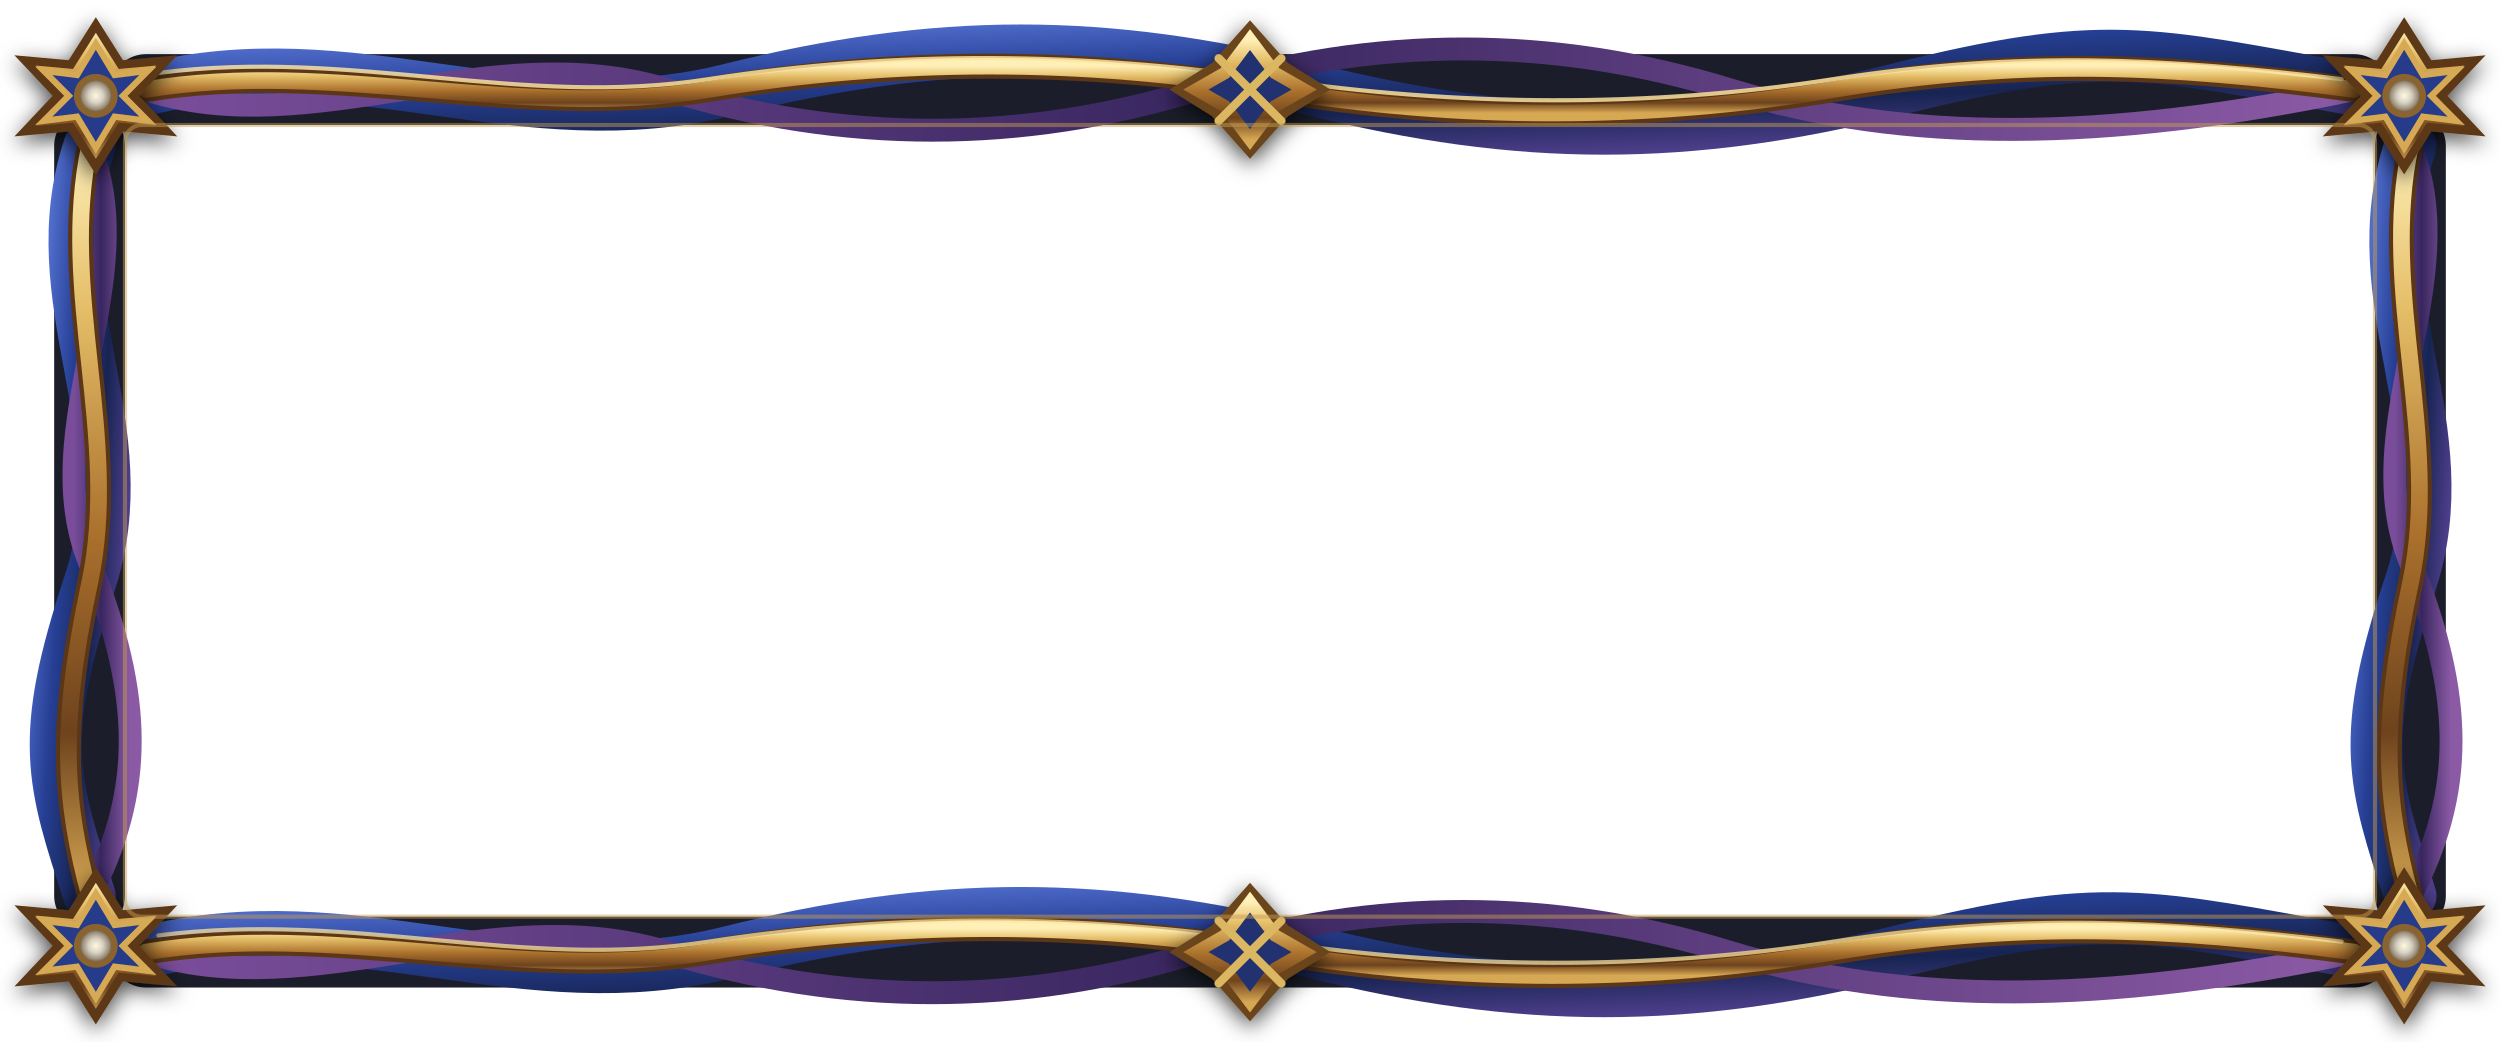
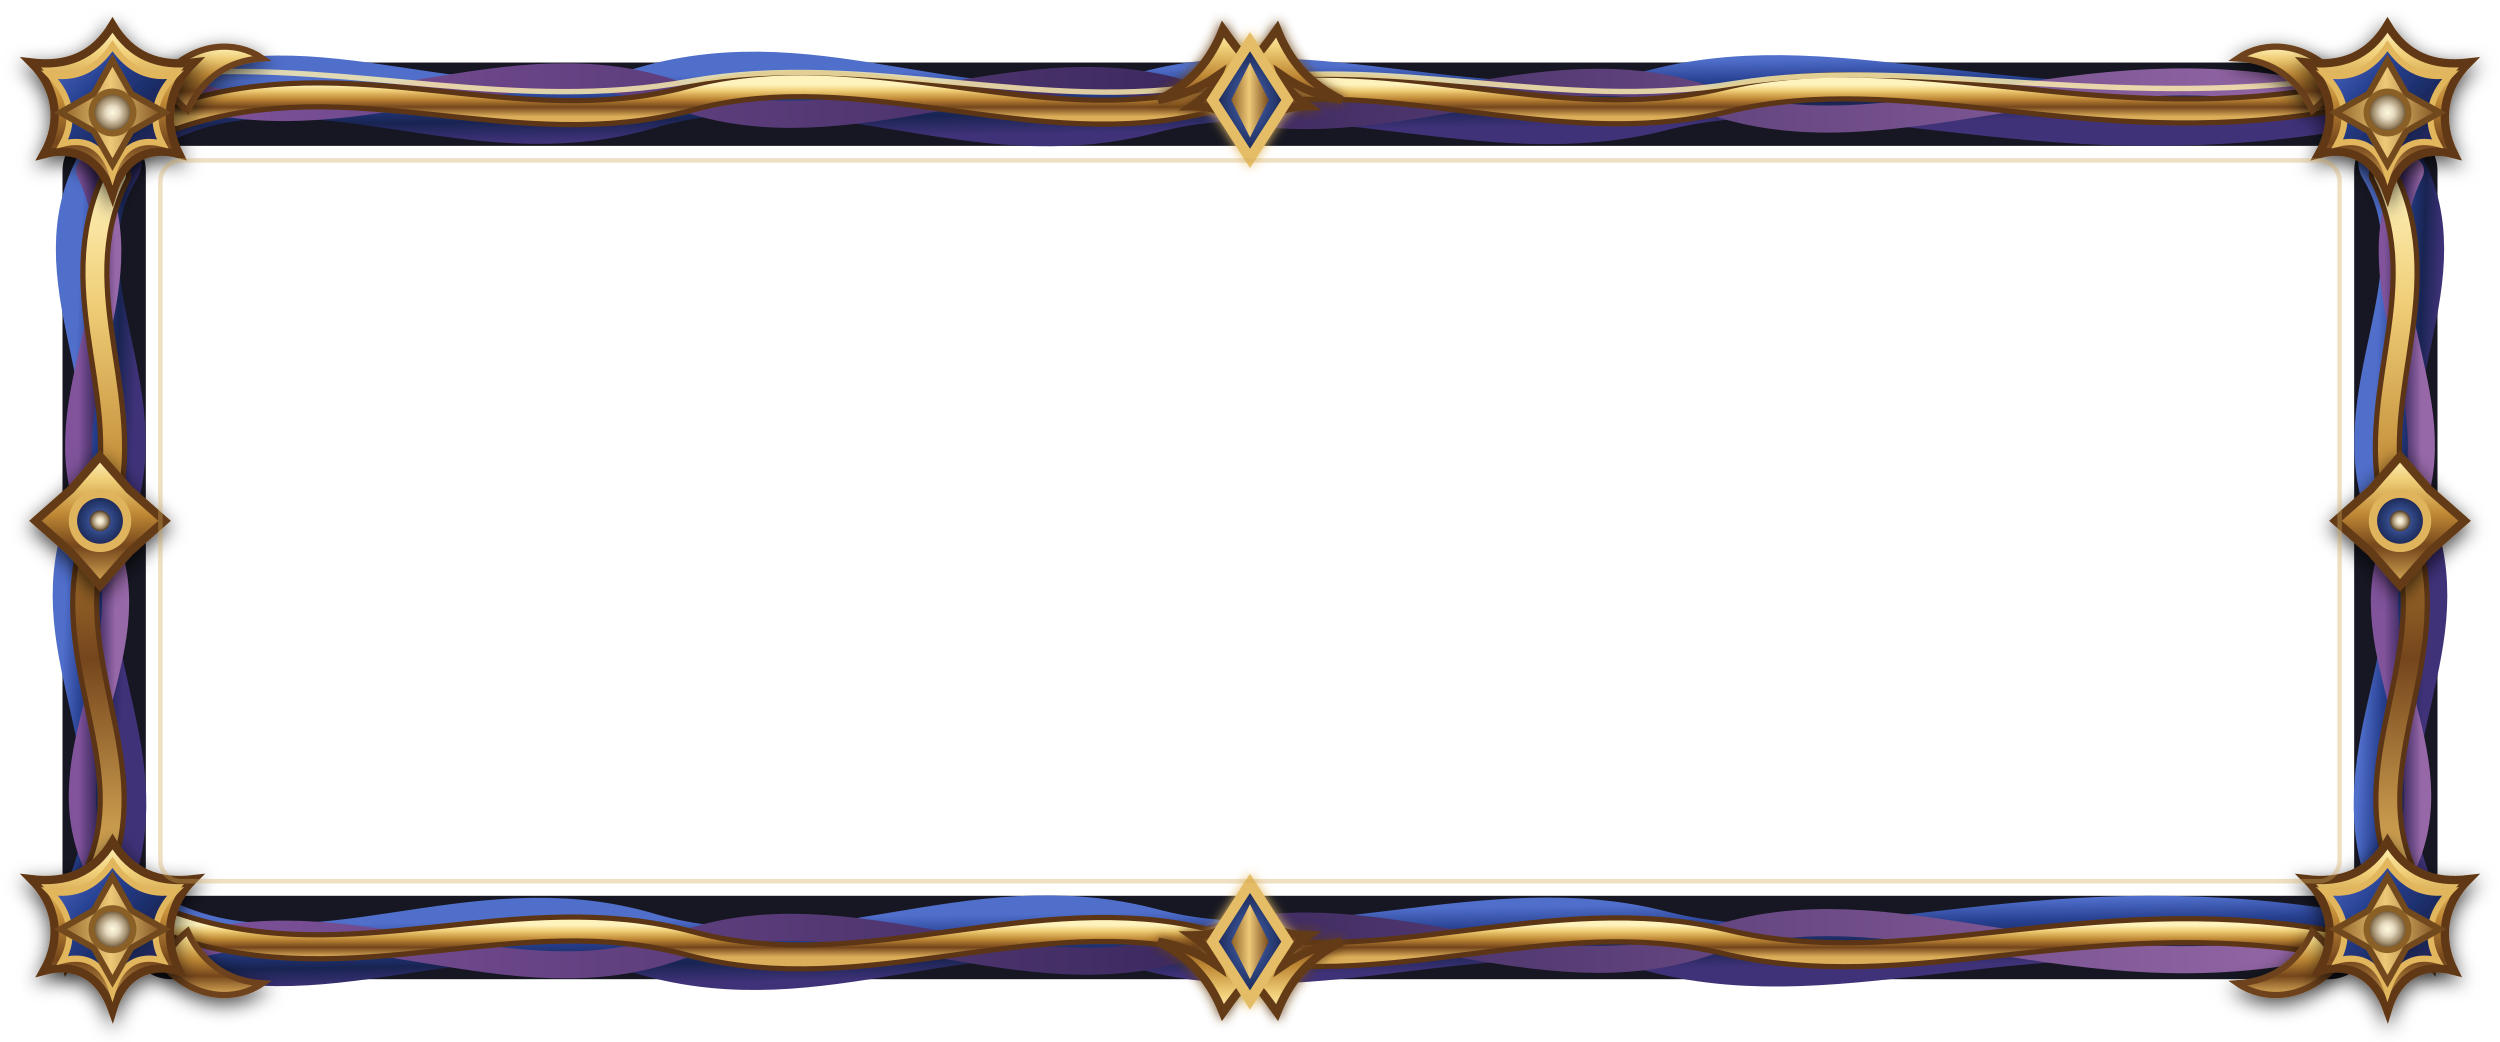
<svg xmlns="http://www.w3.org/2000/svg" viewBox="0 0 1200 500" fill="none">
  <defs>
    <linearGradient id="gold" x1="0" y1="0" x2="0" y2="1">
-       <stop offset="0" stop-color="#fff0b8" />
-       <stop offset="0.22" stop-color="#e4bd67" />
-       <stop offset="0.52" stop-color="#aa702c" />
-       <stop offset="0.78" stop-color="#6e431d" />
-       <stop offset="1" stop-color="#d7a853" />
+       <stop offset="0" stop-color="#fff3bd" />
+       <stop offset="0.18" stop-color="#f0cf78" />
+       <stop offset="0.44" stop-color="#c18a36" />
+       <stop offset="0.7" stop-color="#75461c" />
+       <stop offset="1" stop-color="#dcae59" />
    </linearGradient>
-     <linearGradient id="blue" x1="0" y1="0" x2="1" y2="1">
-       <stop offset="0" stop-color="#506dcc" />
-       <stop offset="0.32" stop-color="#263f94" />
-       <stop offset="0.68" stop-color="#172452" />
-       <stop offset="1" stop-color="#4f3f8d" />
+     <linearGradient id="goldSoft" x1="0" y1="0" x2="1" y2="0">
+       <stop offset="0" stop-color="#8f6126" />
+       <stop offset="0.48" stop-color="#edc978" />
+       <stop offset="1" stop-color="#7b4c1d" />
+     </linearGradient>
+     <linearGradient id="indigo" x1="0" y1="0" x2="1" y2="1">
+       <stop offset="0" stop-color="#506fcb" />
+       <stop offset="0.34" stop-color="#263f8f" />
+       <stop offset="0.68" stop-color="#182452" />
+       <stop offset="1" stop-color="#403279" />
    </linearGradient>
    <linearGradient id="violet" x1="0" y1="0" x2="1" y2="0">
-       <stop offset="0" stop-color="#7a4d9a" />
-       <stop offset="0.48" stop-color="#38265f" />
-       <stop offset="1" stop-color="#8b5aa5" />
+       <stop offset="0" stop-color="#80539b" />
+       <stop offset="0.48" stop-color="#3b295e" />
+       <stop offset="1" stop-color="#9768a8" />
    </linearGradient>
    <radialGradient id="pearl">
-       <stop offset="0" stop-color="#fff9db" />
-       <stop offset="0.38" stop-color="#d8d2c6" />
-       <stop offset="0.72" stop-color="#9b8e78" />
-       <stop offset="1" stop-color="#443725" />
+       <stop offset="0" stop-color="#fff9df" />
+       <stop offset="0.32" stop-color="#e6dbc2" />
+       <stop offset="0.7" stop-color="#9f8b6a" />
+       <stop offset="1" stop-color="#4a3520" />
    </radialGradient>
-     <filter id="shadow" x="-40%" y="-40%" width="180%" height="180%">
-       <feGaussianBlur in="SourceAlpha" stdDeviation="5" result="b" />
-       <feOffset dy="3" result="o" />
-       <feColorMatrix in="o" type="matrix" values="0 0 0 0 0 0 0 0 0 0 0 0 0 0 0 0 0 0 .72 0" result="s" />
+     <radialGradient id="blueGem">
+       <stop offset="0" stop-color="#708ad8" />
+       <stop offset="0.45" stop-color="#314886" />
+       <stop offset="1" stop-color="#17204a" />
+     </radialGradient>
+     <filter id="shadow" x="-45%" y="-45%" width="190%" height="190%">
+       <feGaussianBlur in="SourceAlpha" stdDeviation="4.5" result="blur" />
+       <feOffset dy="3" result="offset" />
+       <feColorMatrix in="offset" type="matrix" values="0 0 0 0 0 0 0 0 0 0 0 0 0 0 0 0 0 0 .72 0" result="shade" />
      <feMerge>
-         <feMergeNode in="s" />
+         <feMergeNode in="shade" />
+         <feMergeNode in="SourceGraphic" />
+       </feMerge>
+     </filter>
+     <filter id="goldGlow" x="-40%" y="-40%" width="180%" height="180%">
+       <feGaussianBlur stdDeviation="2.6" result="blur" />
+       <feMerge>
+         <feMergeNode in="blur" />
        <feMergeNode in="SourceGraphic" />
      </feMerge>
    </filter>
  </defs>
-   <path d="M70 43H1130M70 457H1130M43 70V430M1157 70V430" stroke="#080b18" stroke-width="34" stroke-linecap="round" opacity=".92" />
-   <path d="M70 43C170 18 250 68 350 43S530 18 630 43 810 68 910 43s120-18 220 0" stroke="url(#blue)" stroke-width="25" stroke-linecap="round" />
-   <path d="M70 457C170 432 250 482 350 457s180-25 280 0 180 25 280 0 120-18 220 0" stroke="url(#blue)" stroke-width="25" stroke-linecap="round" />
-   <path d="M43 70C18 145 68 205 43 280s-18 95 0 150" stroke="url(#blue)" stroke-width="25" stroke-linecap="round" />
-   <path d="M1157 70C1132 145 1182 205 1157 280s-18 95 0 150" stroke="url(#blue)" stroke-width="25" stroke-linecap="round" />
-   <path d="M70 43C150 69 235 17 320 43s170 26 255 0 170-26 255 0 180 25 300 0" stroke="url(#violet)" stroke-width="11" stroke-linecap="round" />
-   <path d="M70 457C150 483 235 431 320 457s170 26 255 0 170-26 255 0 180 25 300 0" stroke="url(#violet)" stroke-width="11" stroke-linecap="round" />
-   <path d="M43 70C69 135 17 205 43 270s26 110 0 160" stroke="url(#violet)" stroke-width="11" stroke-linecap="round" />
-   <path d="M1157 70C1183 135 1131 205 1157 270s26 110 0 160" stroke="url(#violet)" stroke-width="11" stroke-linecap="round" />
-   <path d="M70 43C160 28 250 58 340 43s180-15 270 0 180 15 270 0 160-12 250 0" stroke="#5b3717" stroke-width="12" stroke-linecap="round" />
-   <path d="M70 43C160 28 250 58 340 43s180-15 270 0 180 15 270 0 160-12 250 0" stroke="url(#gold)" stroke-width="8" stroke-linecap="round" />
-   <path d="M70 457C160 442 250 472 340 457s180-15 270 0 180 15 270 0 160-12 250 0" stroke="#5b3717" stroke-width="12" stroke-linecap="round" />
-   <path d="M70 457C160 442 250 472 340 457s180-15 270 0 180 15 270 0 160-12 250 0" stroke="url(#gold)" stroke-width="8" stroke-linecap="round" />
-   <path d="M43 70C28 140 58 210 43 280s-12 105 0 150" stroke="#5b3717" stroke-width="12" stroke-linecap="round" />
-   <path d="M43 70C28 140 58 210 43 280s-12 105 0 150" stroke="url(#gold)" stroke-width="8" stroke-linecap="round" />
-   <path d="M1157 70C1142 140 1172 210 1157 280s-12 105 0 150" stroke="#5b3717" stroke-width="12" stroke-linecap="round" />
-   <path d="M1157 70C1142 140 1172 210 1157 280s-12 105 0 150" stroke="url(#gold)" stroke-width="8" stroke-linecap="round" />
-   <path d="M76 35C170 23 250 52 340 38s180-13 270 0 180 14 270 0 160-10 244 0" stroke="#ffe7a2" stroke-width="2" stroke-linecap="round" opacity=".82" />
-   <path d="M76 449C170 437 250 466 340 452s180-13 270 0 180 14 270 0 160-10 244 0" stroke="#ffe7a2" stroke-width="2" stroke-linecap="round" opacity=".72" />
+   <path d="M82 50H1118M82 450H1118M50 82V418M1150 82V418" stroke="#070914" stroke-width="40" stroke-linecap="round" opacity=".94" />
+   <path d="M78 53C150 20 226 72 310 47C395 22 465 72 552 49C630 28 715 69 796 48C886 25 972 72 1122 48" stroke="url(#indigo)" stroke-width="30" stroke-linecap="round" />
+   <path d="M82 43C166 72 244 16 326 46C408 76 492 18 574 47C656 76 738 19 820 48C908 79 995 19 1118 47" stroke="url(#violet)" stroke-width="13" stroke-linecap="round" />
+   <path d="M84 56C169 27 248 70 332 47C414 25 498 69 580 48C662 27 745 68 828 48C915 27 1001 67 1116 48" stroke="#5b3515" stroke-width="14" stroke-linecap="round" />
+   <path d="M84 56C169 27 248 70 332 47C414 25 498 69 580 48C662 27 745 68 828 48C915 27 1001 67 1116 48" stroke="url(#gold)" stroke-width="9" stroke-linecap="round" />
+   <path d="M88 35C170 30 248 54 331 39C416 24 500 55 584 40C667 25 748 54 833 40C916 27 1003 51 1111 39" stroke="#fff0ae" stroke-width="2.6" stroke-linecap="round" opacity=".82" />
+   <path d="M78 447C150 480 226 428 310 453C395 478 465 428 552 451C630 472 715 431 796 452C886 475 972 428 1122 452" stroke="url(#indigo)" stroke-width="30" stroke-linecap="round" />
+   <path d="M82 457C166 428 244 484 326 454C408 424 492 482 574 453C656 424 738 481 820 452C908 421 995 481 1118 453" stroke="url(#violet)" stroke-width="13" stroke-linecap="round" />
+   <path d="M84 444C169 473 248 430 332 453C414 475 498 431 580 452C662 473 745 432 828 452C915 473 1001 433 1116 452" stroke="#5b3515" stroke-width="14" stroke-linecap="round" />
+   <path d="M84 444C169 473 248 430 332 453C414 475 498 431 580 452C662 473 745 432 828 452C915 473 1001 433 1116 452" stroke="url(#gold)" stroke-width="9" stroke-linecap="round" />
+   <path d="M53 78C20 132 73 190 48 248C22 307 72 359 49 422" stroke="url(#indigo)" stroke-width="30" stroke-linecap="round" />
+   <path d="M43 82C72 141 17 195 47 253C76 310 19 361 48 418" stroke="url(#violet)" stroke-width="13" stroke-linecap="round" />
+   <path d="M56 84C27 142 70 196 47 254C25 312 69 363 48 416" stroke="#5b3515" stroke-width="14" stroke-linecap="round" />
+   <path d="M56 84C27 142 70 196 47 254C25 312 69 363 48 416" stroke="url(#gold)" stroke-width="9" stroke-linecap="round" />
+   <path d="M1147 78C1180 132 1127 190 1152 248C1178 307 1128 359 1151 422" stroke="url(#indigo)" stroke-width="30" stroke-linecap="round" />
+   <path d="M1157 82C1128 141 1183 195 1153 253C1124 310 1181 361 1152 418" stroke="url(#violet)" stroke-width="13" stroke-linecap="round" />
+   <path d="M1144 84C1173 142 1130 196 1153 254C1175 312 1131 363 1152 416" stroke="#5b3515" stroke-width="14" stroke-linecap="round" />
+   <path d="M1144 84C1173 142 1130 196 1153 254C1175 312 1131 363 1152 416" stroke="url(#gold)" stroke-width="9" stroke-linecap="round" />
+   <g fill="url(#gold)" stroke="#6d431c" stroke-width="3" filter="url(#shadow)">
+     <path d="M78 37C93 20 113 19 126 28C109 29 97 38 90 53C85 49 81 44 78 37Z" />
+     <path d="M61 76C41 67 30 51 32 35C43 50 55 57 72 57C70 64 66 70 61 76Z" />
+     <path d="M1122 37C1107 20 1087 19 1074 28C1091 29 1103 38 1110 53C1115 49 1119 44 1122 37Z" />
+     <path d="M1139 76C1159 67 1170 51 1168 35C1157 50 1145 57 1128 57C1130 64 1134 70 1139 76Z" />
+     <path d="M78 463C93 480 113 481 126 472C109 471 97 462 90 447C85 451 81 456 78 463Z" />
+     <path d="M61 424C41 433 30 449 32 465C43 450 55 443 72 443C70 436 66 430 61 424Z" />
+     <path d="M1122 463C1107 480 1087 481 1074 472C1091 471 1103 462 1110 447C1115 451 1119 456 1122 463Z" />
+     <path d="M1139 424C1159 433 1170 449 1168 465C1157 450 1145 443 1128 443C1130 436 1134 430 1139 424Z" />
+   </g>
  <g filter="url(#shadow)">
-     <g transform="translate(46 46)">
-       <path d="M0-34 12-15 34-17 18 0 34 17 12 15 0 34-12 15-34 17-18 0-34-17-12-15Z" fill="url(#gold)" stroke="#5b3717" stroke-width="4" />
-       <path d="M0-25 9-10 25-12 13 0 25 12 9 10 0 25-9 10-25 12-13 0-25-12-9-10Z" fill="#253a89" stroke="#d6a955" stroke-width="3" />
-       <circle r="9" fill="url(#pearl)" stroke="#8b642d" stroke-width="3" />
+     <g transform="translate(54 54)">
+       <path d="M0-42C9-27 22-22 39-24C27-12 24 4 32 20C17 16 5 22 0 39C-6 22-18 16-33 20C-24 4-27-12-39-24C-22-22-9-27 0-42Z" fill="url(#gold)" stroke="#603918" stroke-width="4" />
+       <path d="M0-32C8-20 18-16 30-18C20-8 18 4 24 15C12 12 4 17 0 30C-4 17-12 12-24 15C-18 4-20-8-30-18C-18-16-8-20 0-32Z" fill="url(#indigo)" stroke="#e1b65d" stroke-width="3" />
+       <path d="M0-25L9-9L25 0L9 9L0 25L-9 9L-25 0L-9-9Z" fill="url(#goldSoft)" stroke="#71481f" stroke-width="3" />
+       <circle r="10" fill="url(#pearl)" stroke="#8a6027" stroke-width="3" />
    </g>
-     <g transform="translate(1154 46)">
-       <path d="M0-34 12-15 34-17 18 0 34 17 12 15 0 34-12 15-34 17-18 0-34-17-12-15Z" fill="url(#gold)" stroke="#5b3717" stroke-width="4" />
-       <path d="M0-25 9-10 25-12 13 0 25 12 9 10 0 25-9 10-25 12-13 0-25-12-9-10Z" fill="#253a89" stroke="#d6a955" stroke-width="3" />
-       <circle r="9" fill="url(#pearl)" stroke="#8b642d" stroke-width="3" />
+     <g transform="translate(1146 54)">
+       <path d="M0-42C9-27 22-22 39-24C27-12 24 4 32 20C17 16 5 22 0 39C-6 22-18 16-33 20C-24 4-27-12-39-24C-22-22-9-27 0-42Z" fill="url(#gold)" stroke="#603918" stroke-width="4" />
+       <path d="M0-32C8-20 18-16 30-18C20-8 18 4 24 15C12 12 4 17 0 30C-4 17-12 12-24 15C-18 4-20-8-30-18C-18-16-8-20 0-32Z" fill="url(#indigo)" stroke="#e1b65d" stroke-width="3" />
+       <path d="M0-25L9-9L25 0L9 9L0 25L-9 9L-25 0L-9-9Z" fill="url(#goldSoft)" stroke="#71481f" stroke-width="3" />
+       <circle r="10" fill="url(#pearl)" stroke="#8a6027" stroke-width="3" />
    </g>
-     <g transform="translate(46 454)">
-       <path d="M0-34 12-15 34-17 18 0 34 17 12 15 0 34-12 15-34 17-18 0-34-17-12-15Z" fill="url(#gold)" stroke="#5b3717" stroke-width="4" />
-       <path d="M0-25 9-10 25-12 13 0 25 12 9 10 0 25-9 10-25 12-13 0-25-12-9-10Z" fill="#253a89" stroke="#d6a955" stroke-width="3" />
-       <circle r="9" fill="url(#pearl)" stroke="#8b642d" stroke-width="3" />
+     <g transform="translate(54 446)">
+       <path d="M0-42C9-27 22-22 39-24C27-12 24 4 32 20C17 16 5 22 0 39C-6 22-18 16-33 20C-24 4-27-12-39-24C-22-22-9-27 0-42Z" fill="url(#gold)" stroke="#603918" stroke-width="4" />
+       <path d="M0-32C8-20 18-16 30-18C20-8 18 4 24 15C12 12 4 17 0 30C-4 17-12 12-24 15C-18 4-20-8-30-18C-18-16-8-20 0-32Z" fill="url(#indigo)" stroke="#e1b65d" stroke-width="3" />
+       <path d="M0-25L9-9L25 0L9 9L0 25L-9 9L-25 0L-9-9Z" fill="url(#goldSoft)" stroke="#71481f" stroke-width="3" />
+       <circle r="10" fill="url(#pearl)" stroke="#8a6027" stroke-width="3" />
    </g>
-     <g transform="translate(1154 454)">
-       <path d="M0-34 12-15 34-17 18 0 34 17 12 15 0 34-12 15-34 17-18 0-34-17-12-15Z" fill="url(#gold)" stroke="#5b3717" stroke-width="4" />
-       <path d="M0-25 9-10 25-12 13 0 25 12 9 10 0 25-9 10-25 12-13 0-25-12-9-10Z" fill="#253a89" stroke="#d6a955" stroke-width="3" />
-       <circle r="9" fill="url(#pearl)" stroke="#8b642d" stroke-width="3" />
+     <g transform="translate(1146 446)">
+       <path d="M0-42C9-27 22-22 39-24C27-12 24 4 32 20C17 16 5 22 0 39C-6 22-18 16-33 20C-24 4-27-12-39-24C-22-22-9-27 0-42Z" fill="url(#gold)" stroke="#603918" stroke-width="4" />
+       <path d="M0-32C8-20 18-16 30-18C20-8 18 4 24 15C12 12 4 17 0 30C-4 17-12 12-24 15C-18 4-20-8-30-18C-18-16-8-20 0-32Z" fill="url(#indigo)" stroke="#e1b65d" stroke-width="3" />
+       <path d="M0-25L9-9L25 0L9 9L0 25L-9 9L-25 0L-9-9Z" fill="url(#goldSoft)" stroke="#71481f" stroke-width="3" />
+       <circle r="10" fill="url(#pearl)" stroke="#8a6027" stroke-width="3" />
+     </g>
+   </g>
+   <g filter="url(#goldGlow)">
+     <g transform="translate(600 48)">
+       <path d="M-44 0C-28-8-19-19-13-34C-3-20 3-13 14-9C5-2 1 5 0 16C-8 7-16 3-28 3C-21-2-17-6-15-12C-25-5-34-2-44 0Z" fill="url(#gold)" stroke="#633b18" stroke-width="4" />
+       <path d="M44 0C28-8 19-19 13-34C3-20-3-13-14-9C-5-2-1 5 0 16C8 7 16 3 28 3C21-2 17-6 15-12C25-5 34-2 44 0Z" fill="url(#gold)" stroke="#633b18" stroke-width="4" />
+       <path d="M0-28L18 0L0 28L-18 0Z" fill="url(#blueGem)" stroke="#e5bd66" stroke-width="5" />
+       <path d="M0-18L9 0L0 18L-9 0Z" fill="url(#goldSoft)" />
+     </g>
+     <g transform="translate(600 452) scale(1 -1)">
+       <path d="M-44 0C-28-8-19-19-13-34C-3-20 3-13 14-9C5-2 1 5 0 16C-8 7-16 3-28 3C-21-2-17-6-15-12C-25-5-34-2-44 0Z" fill="url(#gold)" stroke="#633b18" stroke-width="4" />
+       <path d="M44 0C28-8 19-19 13-34C3-20-3-13-14-9C-5-2-1 5 0 16C8 7 16 3 28 3C21-2 17-6 15-12C25-5 34-2 44 0Z" fill="url(#gold)" stroke="#633b18" stroke-width="4" />
+       <path d="M0-28L18 0L0 28L-18 0Z" fill="url(#blueGem)" stroke="#e5bd66" stroke-width="5" />
+       <path d="M0-18L9 0L0 18L-9 0Z" fill="url(#goldSoft)" />
    </g>
  </g>
  <g filter="url(#shadow)">
-     <g transform="translate(600 43)">
-       <path d="M0-28 16-10 32 0 16 10 0 28-16 10-32 0-16-10Z" fill="#20336f" stroke="#6a451e" stroke-width="7" />
-       <path d="M0-24 12-8 26 0 12 8 0 24-12 8-26 0-12-8Z" fill="none" stroke="url(#gold)" stroke-width="6" />
-       <path d="M-15-15 15 15M15-15-15 15" stroke="#dcb762" stroke-width="4" stroke-linecap="round" />
+     <g transform="translate(48 250)">
+       <path d="M0-31L14-15L31 0L14 15L0 31L-14 15L-31 0L-14-15Z" fill="url(#gold)" stroke="#633b18" stroke-width="4" />
+       <circle r="13" fill="url(#blueGem)" stroke="#dfb45d" stroke-width="4" />
+       <circle r="5" fill="url(#pearl)" />
    </g>
-     <g transform="translate(600 457)">
-       <path d="M0-28 16-10 32 0 16 10 0 28-16 10-32 0-16-10Z" fill="#20336f" stroke="#6a451e" stroke-width="7" />
-       <path d="M0-24 12-8 26 0 12 8 0 24-12 8-26 0-12-8Z" fill="none" stroke="url(#gold)" stroke-width="6" />
-       <path d="M-15-15 15 15M15-15-15 15" stroke="#dcb762" stroke-width="4" stroke-linecap="round" />
+     <g transform="translate(1152 250)">
+       <path d="M0-31L14-15L31 0L14 15L0 31L-14 15L-31 0L-14-15Z" fill="url(#gold)" stroke="#633b18" stroke-width="4" />
+       <circle r="13" fill="url(#blueGem)" stroke="#dfb45d" stroke-width="4" />
+       <circle r="5" fill="url(#pearl)" />
    </g>
  </g>
-   <rect x="60" y="60" width="1080" height="380" rx="8" stroke="#c79d52" stroke-width="2" opacity=".48" />
+   <rect x="77" y="77" width="1046" height="346" rx="10" stroke="#d3aa5b" stroke-width="2.2" opacity=".36" />
</svg>
